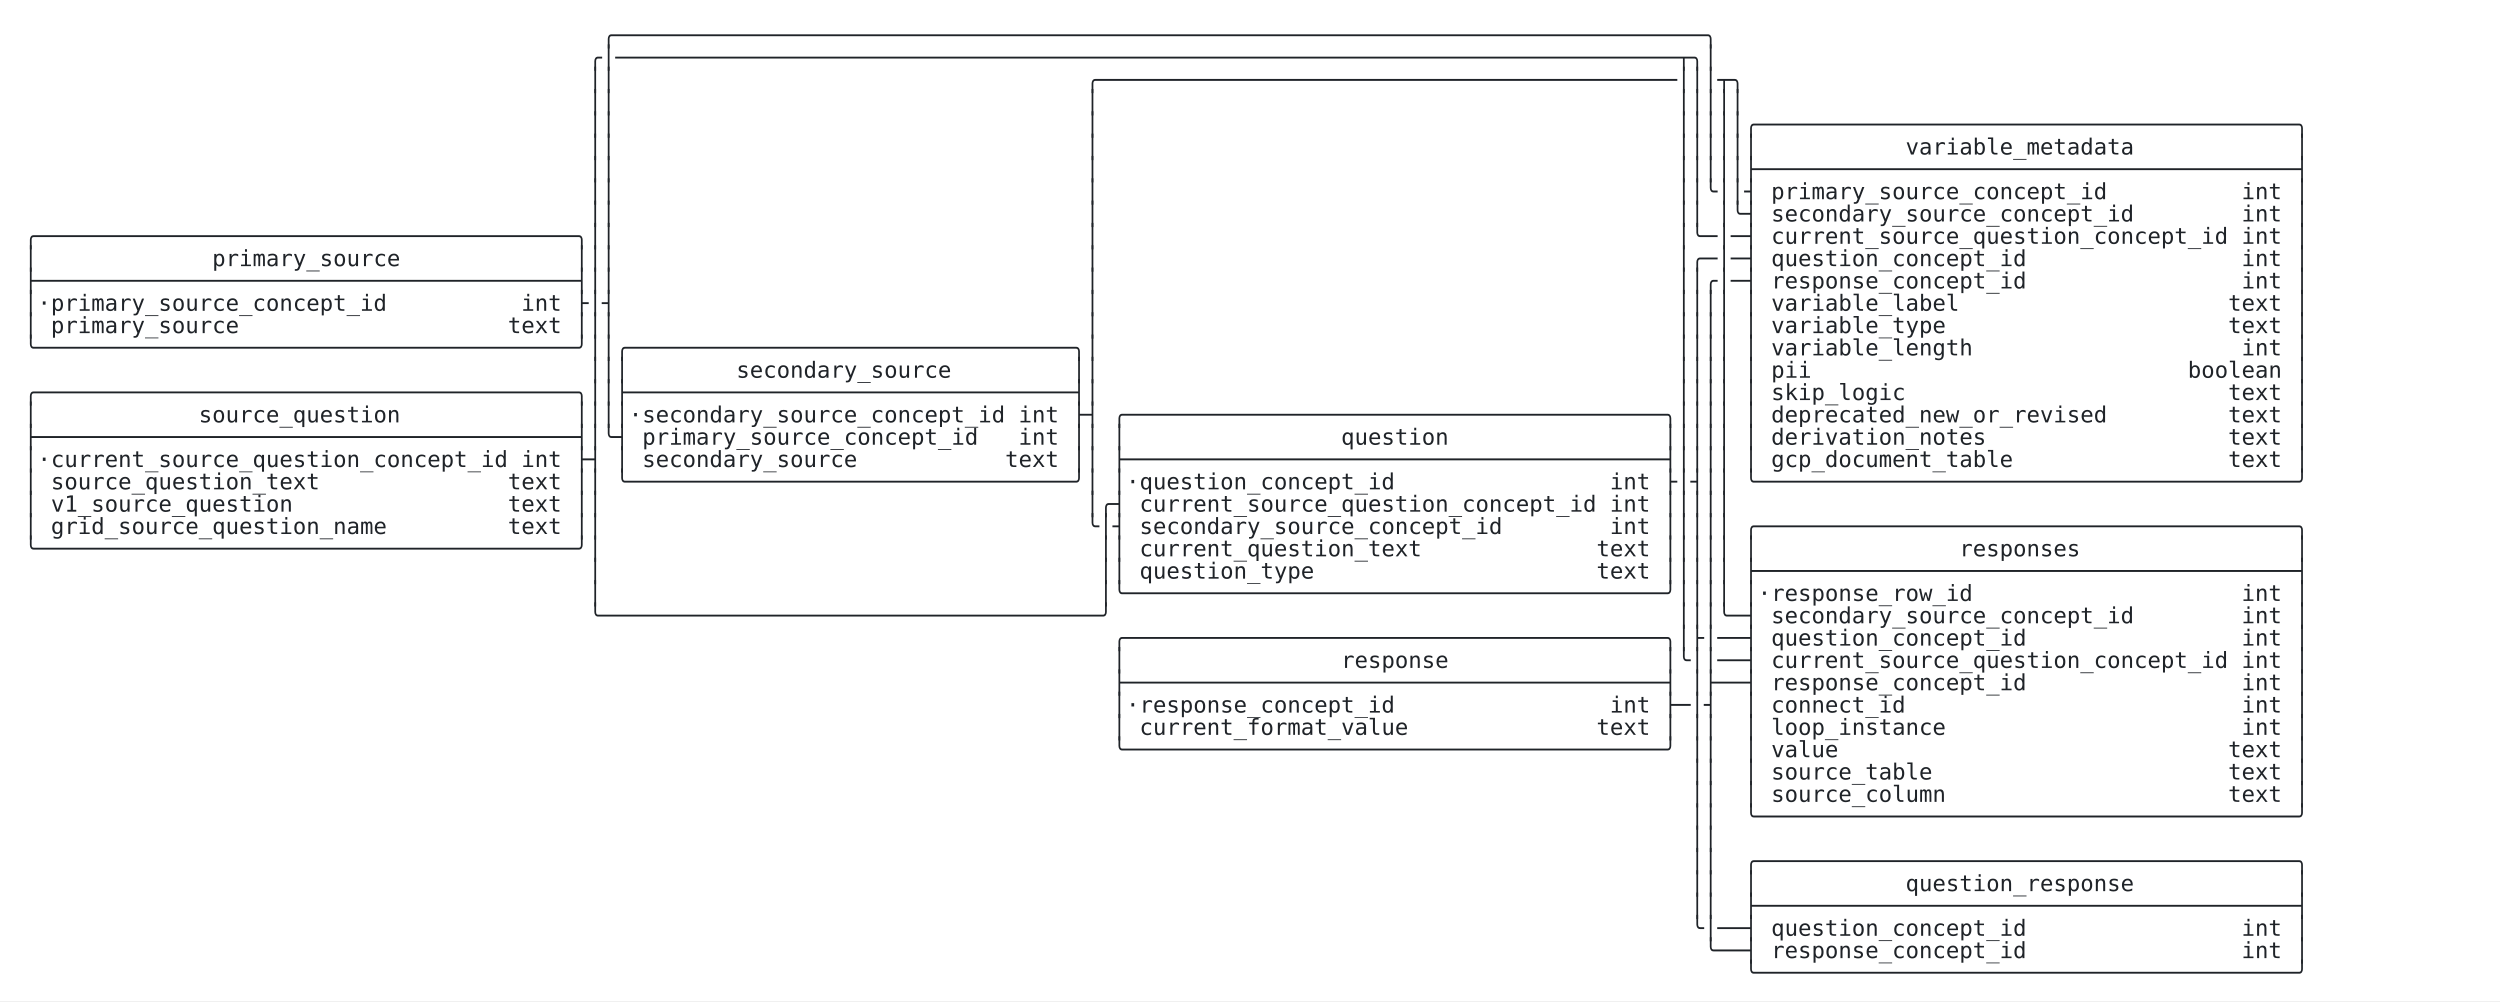
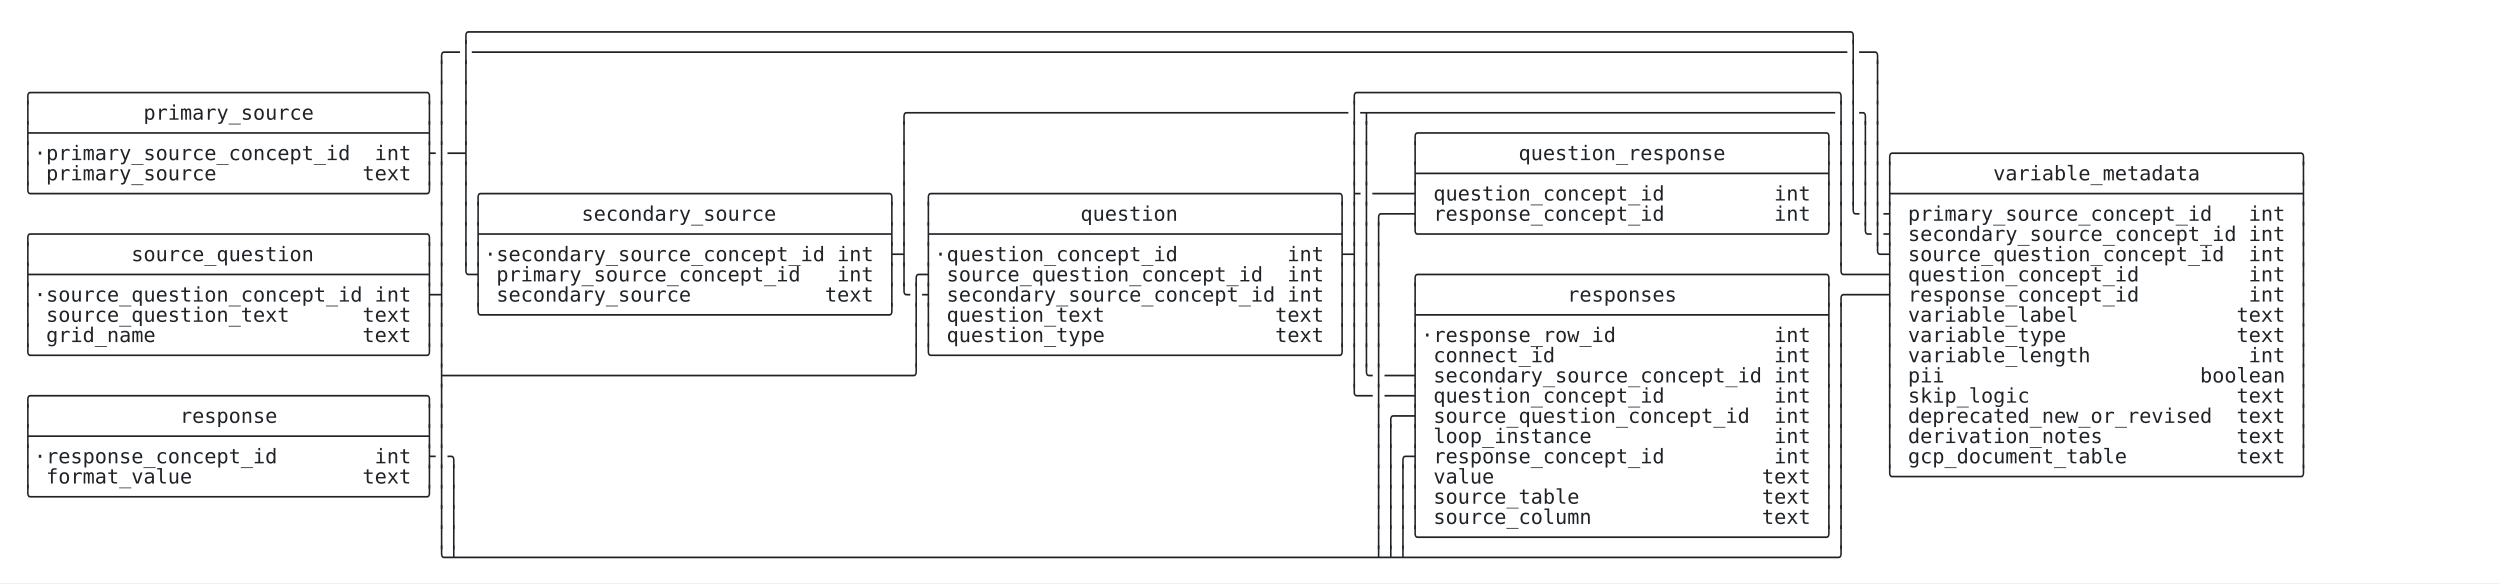
- <svg xmlns="http://www.w3.org/2000/svg" width="1456" height="583" viewBox="0 0 1456 583">
-   <rect width="1456" height="583" fill="#ffffff" />
+ <svg xmlns="http://www.w3.org/2000/svg" width="1608" height="375" viewBox="0 0 1608 375">
+   <rect width="1608" height="375" fill="#ffffff" />
  <text font-family="ui-monospace, SFMono-Regular, 'SF Mono', Menlo, Consolas, 'DejaVu Sans Mono', monospace" font-size="13" fill="#1f2328" xml:space="preserve">
-     <tspan x="14" y="25">                                           ╭─────────────────────────────────────────────────────────────────────────────────╮</tspan>
-     <tspan x="14" y="38">                                          ╭│───────────────────────────────────────────────────────────────────────────────┬╮│</tspan>
-     <tspan x="14" y="51">                                          ││                                   ╭───────────────────────────────────────────│││┬╮</tspan>
-     <tspan x="14" y="64">                                          ││                                   │                                           │││││</tspan>
-     <tspan x="14" y="77">                                          ││                                   │                                           │││││╭────────────────────────────────────────╮</tspan>
-     <tspan x="14" y="90">                                          ││                                   │                                           ││││││           variable_metadata            │</tspan>
-     <tspan x="14" y="103">                                          ││                                   │                                           │││││├────────────────────────────────────────┤</tspan>
-     <tspan x="14" y="116">                                          ││                                   │                                           ││╰││┤ primary_source_concept_id          int │</tspan>
-     <tspan x="14" y="129">                                          ││                                   │                                           ││ │╰┤ secondary_source_concept_id        int │</tspan>
-     <tspan x="14" y="142">╭────────────────────────────────────────╮││                                   │                                           │╰─│─┤ current_source_question_concept_id int │</tspan>
-     <tspan x="14" y="155">│             primary_source             │││                                   │                                           │╭─│─┤ question_concept_id                int │</tspan>
-     <tspan x="14" y="168">├────────────────────────────────────────┤││                                   │                                           ││╭│─┤ response_concept_id                int │</tspan>
-     <tspan x="14" y="181">│·primary_source_concept_id          int ├│┤                                   │                                           ││││ │ variable_label                    text │</tspan>
-     <tspan x="14" y="194">│ primary_source                    text │││                                   │                                           ││││ │ variable_type                     text │</tspan>
-     <tspan x="14" y="207">╰────────────────────────────────────────╯││╭─────────────────────────────────╮│                                           ││││ │ variable_length                    int │</tspan>
-     <tspan x="14" y="220">                                          │││        secondary_source         ││                                           ││││ │ pii                            boolean │</tspan>
-     <tspan x="14" y="233">╭────────────────────────────────────────╮││├─────────────────────────────────┤│                                           ││││ │ skip_logic                        text │</tspan>
-     <tspan x="14" y="246">│            source_question             ││││·secondary_source_concept_id int ├┤ ╭────────────────────────────────────────╮││││ │ deprecated_new_or_revised         text │</tspan>
-     <tspan x="14" y="259">├────────────────────────────────────────┤│╰┤ primary_source_concept_id   int ││ │                question                │││││ │ derivation_notes                  text │</tspan>
-     <tspan x="14" y="272">│·current_source_question_concept_id int ├┤ │ secondary_source           text ││ ├────────────────────────────────────────┤││││ │ gcp_document_table                text │</tspan>
-     <tspan x="14" y="285">│ source_question_text              text ││ ╰─────────────────────────────────╯│ │·question_concept_id                int ├│┤││ ╰────────────────────────────────────────╯</tspan>
-     <tspan x="14" y="298">│ v1_source_question                text ││                                    │╭┤ current_source_question_concept_id int │││││</tspan>
-     <tspan x="14" y="311">│ grid_source_question_name         text ││                                    ╰│┤ secondary_source_concept_id        int │││││ ╭────────────────────────────────────────╮</tspan>
-     <tspan x="14" y="324">╰────────────────────────────────────────╯│                                     ││ current_question_text             text │││││ │               responses                │</tspan>
-     <tspan x="14" y="337">                                          │                                     ││ question_type                     text │││││ ├────────────────────────────────────────┤</tspan>
-     <tspan x="14" y="350">                                          │                                     │╰────────────────────────────────────────╯││││ │·response_row_id                    int │</tspan>
-     <tspan x="14" y="363">                                          ╰─────────────────────────────────────╯                                          │││╰─┤ secondary_source_concept_id        int │</tspan>
-     <tspan x="14" y="376">                                                                                 ╭────────────────────────────────────────╮│├│──┤ question_concept_id                int │</tspan>
-     <tspan x="14" y="389">                                                                                 │                response                │╰││──┤ current_source_question_concept_id int │</tspan>
-     <tspan x="14" y="402">                                                                                 ├────────────────────────────────────────┤ │├──┤ response_concept_id                int │</tspan>
-     <tspan x="14" y="415">                                                                                 │·response_concept_id                int ├─│┤  │ connect_id                         int │</tspan>
-     <tspan x="14" y="428">                                                                                 │ current_format_value              text │ ││  │ loop_instance                      int │</tspan>
-     <tspan x="14" y="441">                                                                                 ╰────────────────────────────────────────╯ ││  │ value                             text │</tspan>
-     <tspan x="14" y="454">                                                                                                                            ││  │ source_table                      text │</tspan>
-     <tspan x="14" y="467">                                                                                                                            ││  │ source_column                     text │</tspan>
-     <tspan x="14" y="480">                                                                                                                            ││  ╰────────────────────────────────────────╯</tspan>
-     <tspan x="14" y="493">                                                                                                                            ││</tspan>
-     <tspan x="14" y="506">                                                                                                                            ││  ╭────────────────────────────────────────╮</tspan>
-     <tspan x="14" y="519">                                                                                                                            ││  │           question_response            │</tspan>
-     <tspan x="14" y="532">                                                                                                                            ││  ├────────────────────────────────────────┤</tspan>
-     <tspan x="14" y="545">                                                                                                                            ╰│──┤ question_concept_id                int │</tspan>
-     <tspan x="14" y="558">                                                                                                                             ╰──┤ response_concept_id                int │</tspan>
-     <tspan x="14" y="571">                                                                                                                                ╰────────────────────────────────────────╯</tspan>
+     <tspan x="14" y="25">                                    ╭─────────────────────────────────────────────────────────────────────────────────────────────────────────────────╮</tspan>
+     <tspan x="14" y="38">                                  ╭─│─────────────────────────────────────────────────────────────────────────────────────────────────────────────────│─╮</tspan>
+     <tspan x="14" y="51">                                  │ │                                                                                                                 │ │</tspan>
+     <tspan x="14" y="64">╭────────────────────────────────╮│ │                                                                        ╭───────────────────────────────────────╮│ │</tspan>
+     <tspan x="14" y="77">│         primary_source         ││ │                                   ╭────────────────────────────────────│┬──────────────────────────────────────││╮│</tspan>
+     <tspan x="14" y="90">├────────────────────────────────┤│ │                                   │                                    ││   ╭─────────────────────────────────╮││││</tspan>
+     <tspan x="14" y="103">│·primary_source_concept_id  int ├│─┤                                   │                                    ││   │        question_response        │││││╭─────────────────────────────────╮</tspan>
+     <tspan x="14" y="116">│ primary_source            text ││ │                                   │                                    ││   ├─────────────────────────────────┤│││││        variable_metadata        │</tspan>
+     <tspan x="14" y="129">╰────────────────────────────────╯│ │╭─────────────────────────────────╮│ ╭─────────────────────────────────╮├│───┤ question_concept_id         int │││││├─────────────────────────────────┤</tspan>
+     <tspan x="14" y="142">                                  │ ││        secondary_source         ││ │            question             │││╭──┤ response_concept_id         int ││╰││┤ primary_source_concept_id   int │</tspan>
+     <tspan x="14" y="155">╭────────────────────────────────╮│ │├─────────────────────────────────┤│ ├─────────────────────────────────┤│││  ╰─────────────────────────────────╯│ ╰│┤ secondary_source_concept_id int │</tspan>
+     <tspan x="14" y="168">│        source_question         ││ ││·secondary_source_concept_id int ├┤ │·question_concept_id         int ├┤││                                     │  ╰┤ source_question_concept_id  int │</tspan>
+     <tspan x="14" y="181">├────────────────────────────────┤│ ╰┤ primary_source_concept_id   int ││╭┤ source_question_concept_id  int ││││  ╭─────────────────────────────────╮╰───┤ question_concept_id         int │</tspan>
+     <tspan x="14" y="194">│·source_question_concept_id int ├┤  │ secondary_source           text │╰│┤ secondary_source_concept_id int ││││  │            responses            │╭───┤ response_concept_id         int │</tspan>
+     <tspan x="14" y="207">│ source_question_text      text ││  ╰─────────────────────────────────╯ ││ question_text              text ││││  ├─────────────────────────────────┤│   │ variable_label             text │</tspan>
+     <tspan x="14" y="220">│ grid_name                 text ││                                      ││ question_type              text ││││  │·response_row_id             int ││   │ variable_type              text │</tspan>
+     <tspan x="14" y="233">╰────────────────────────────────╯│                                      │╰─────────────────────────────────╯│││  │ connect_id                  int ││   │ variable_length             int │</tspan>
+     <tspan x="14" y="246">                                  ├──────────────────────────────────────╯                                   │╰│──┤ secondary_source_concept_id int ││   │ pii                     boolean │</tspan>
+     <tspan x="14" y="259">╭────────────────────────────────╮│                                                                          ╰─│──┤ question_concept_id         int ││   │ skip_logic                 text │</tspan>
+     <tspan x="14" y="272">│            response            ││                                                                            │╭─┤ source_question_concept_id  int ││   │ deprecated_new_or_revised  text │</tspan>
+     <tspan x="14" y="285">├────────────────────────────────┤│                                                                            ││ │ loop_instance               int ││   │ derivation_notes           text │</tspan>
+     <tspan x="14" y="298">│·response_concept_id        int ├│╮                                                                           ││╭┤ response_concept_id         int ││   │ gcp_document_table         text │</tspan>
+     <tspan x="14" y="311">│ format_value              text │││                                                                           ││││ value                      text ││   ╰─────────────────────────────────╯</tspan>
+     <tspan x="14" y="324">╰────────────────────────────────╯││                                                                           ││││ source_table               text ││</tspan>
+     <tspan x="14" y="337">                                  ││                                                                           ││││ source_column              text ││</tspan>
+     <tspan x="14" y="350">                                  ││                                                                           │││╰─────────────────────────────────╯│</tspan>
+     <tspan x="14" y="363">                                  ╰┴───────────────────────────────────────────────────────────────────────────┴┴┴───────────────────────────────────╯</tspan>
  </text>
</svg>
